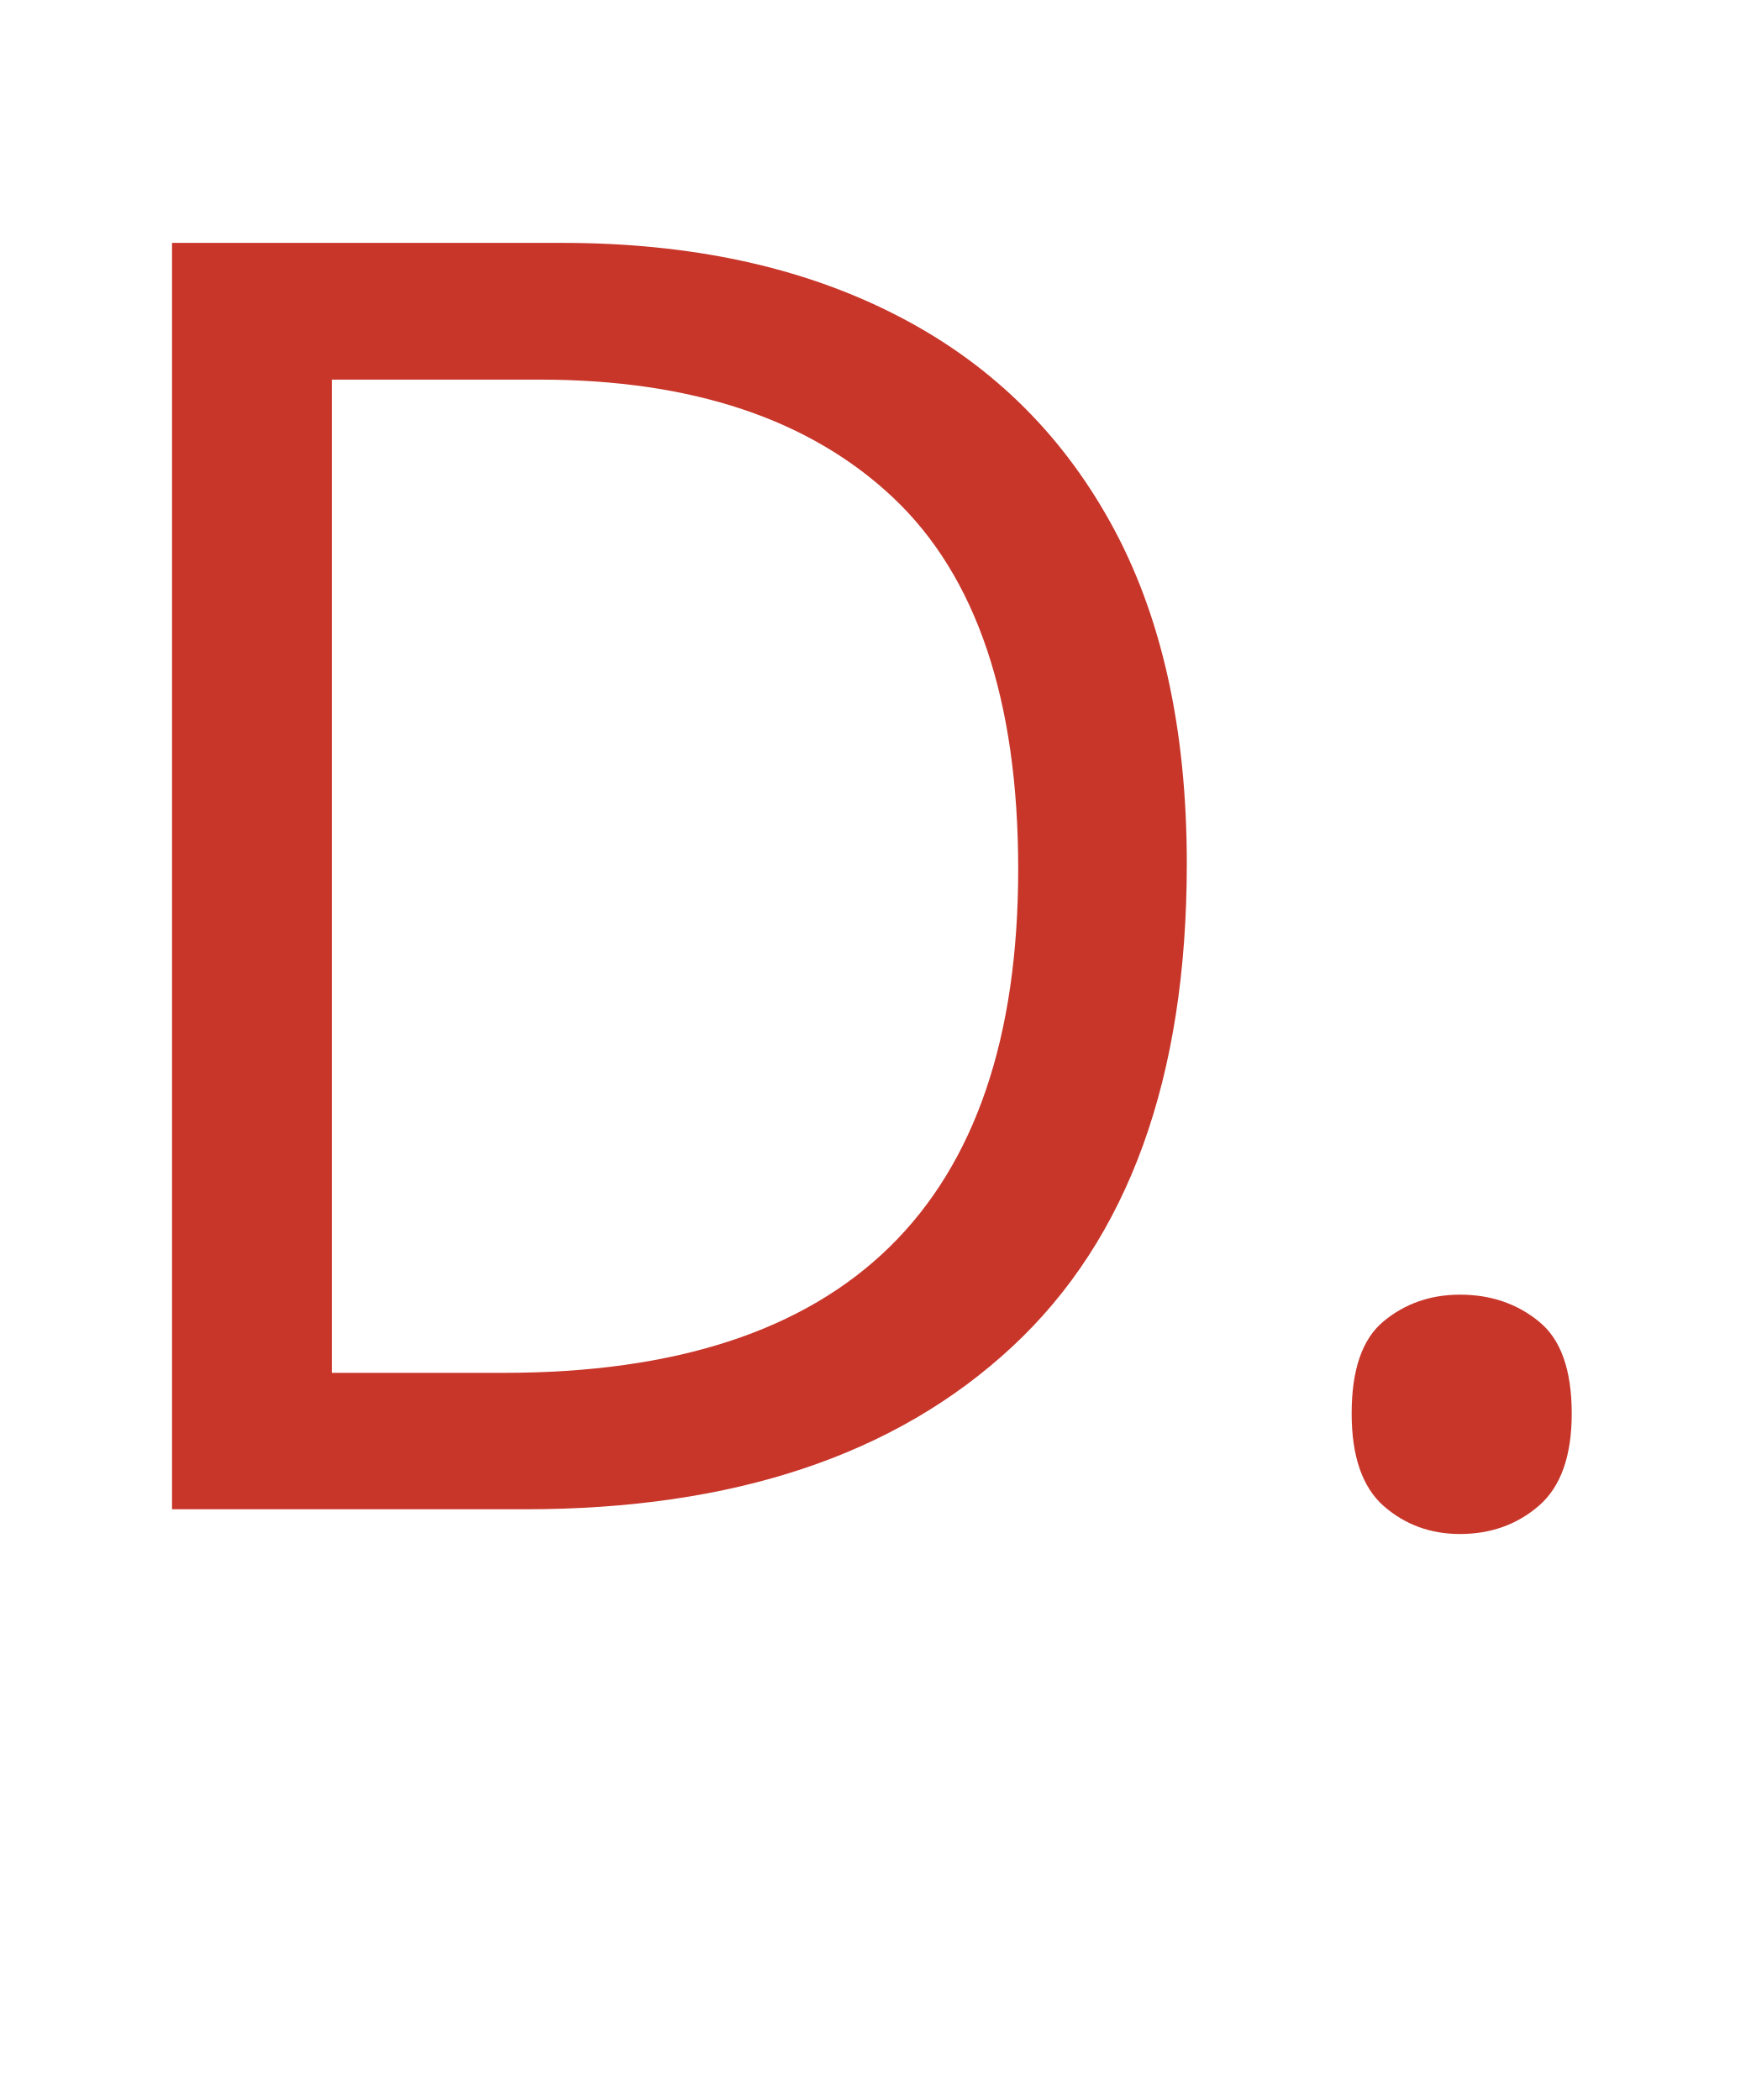
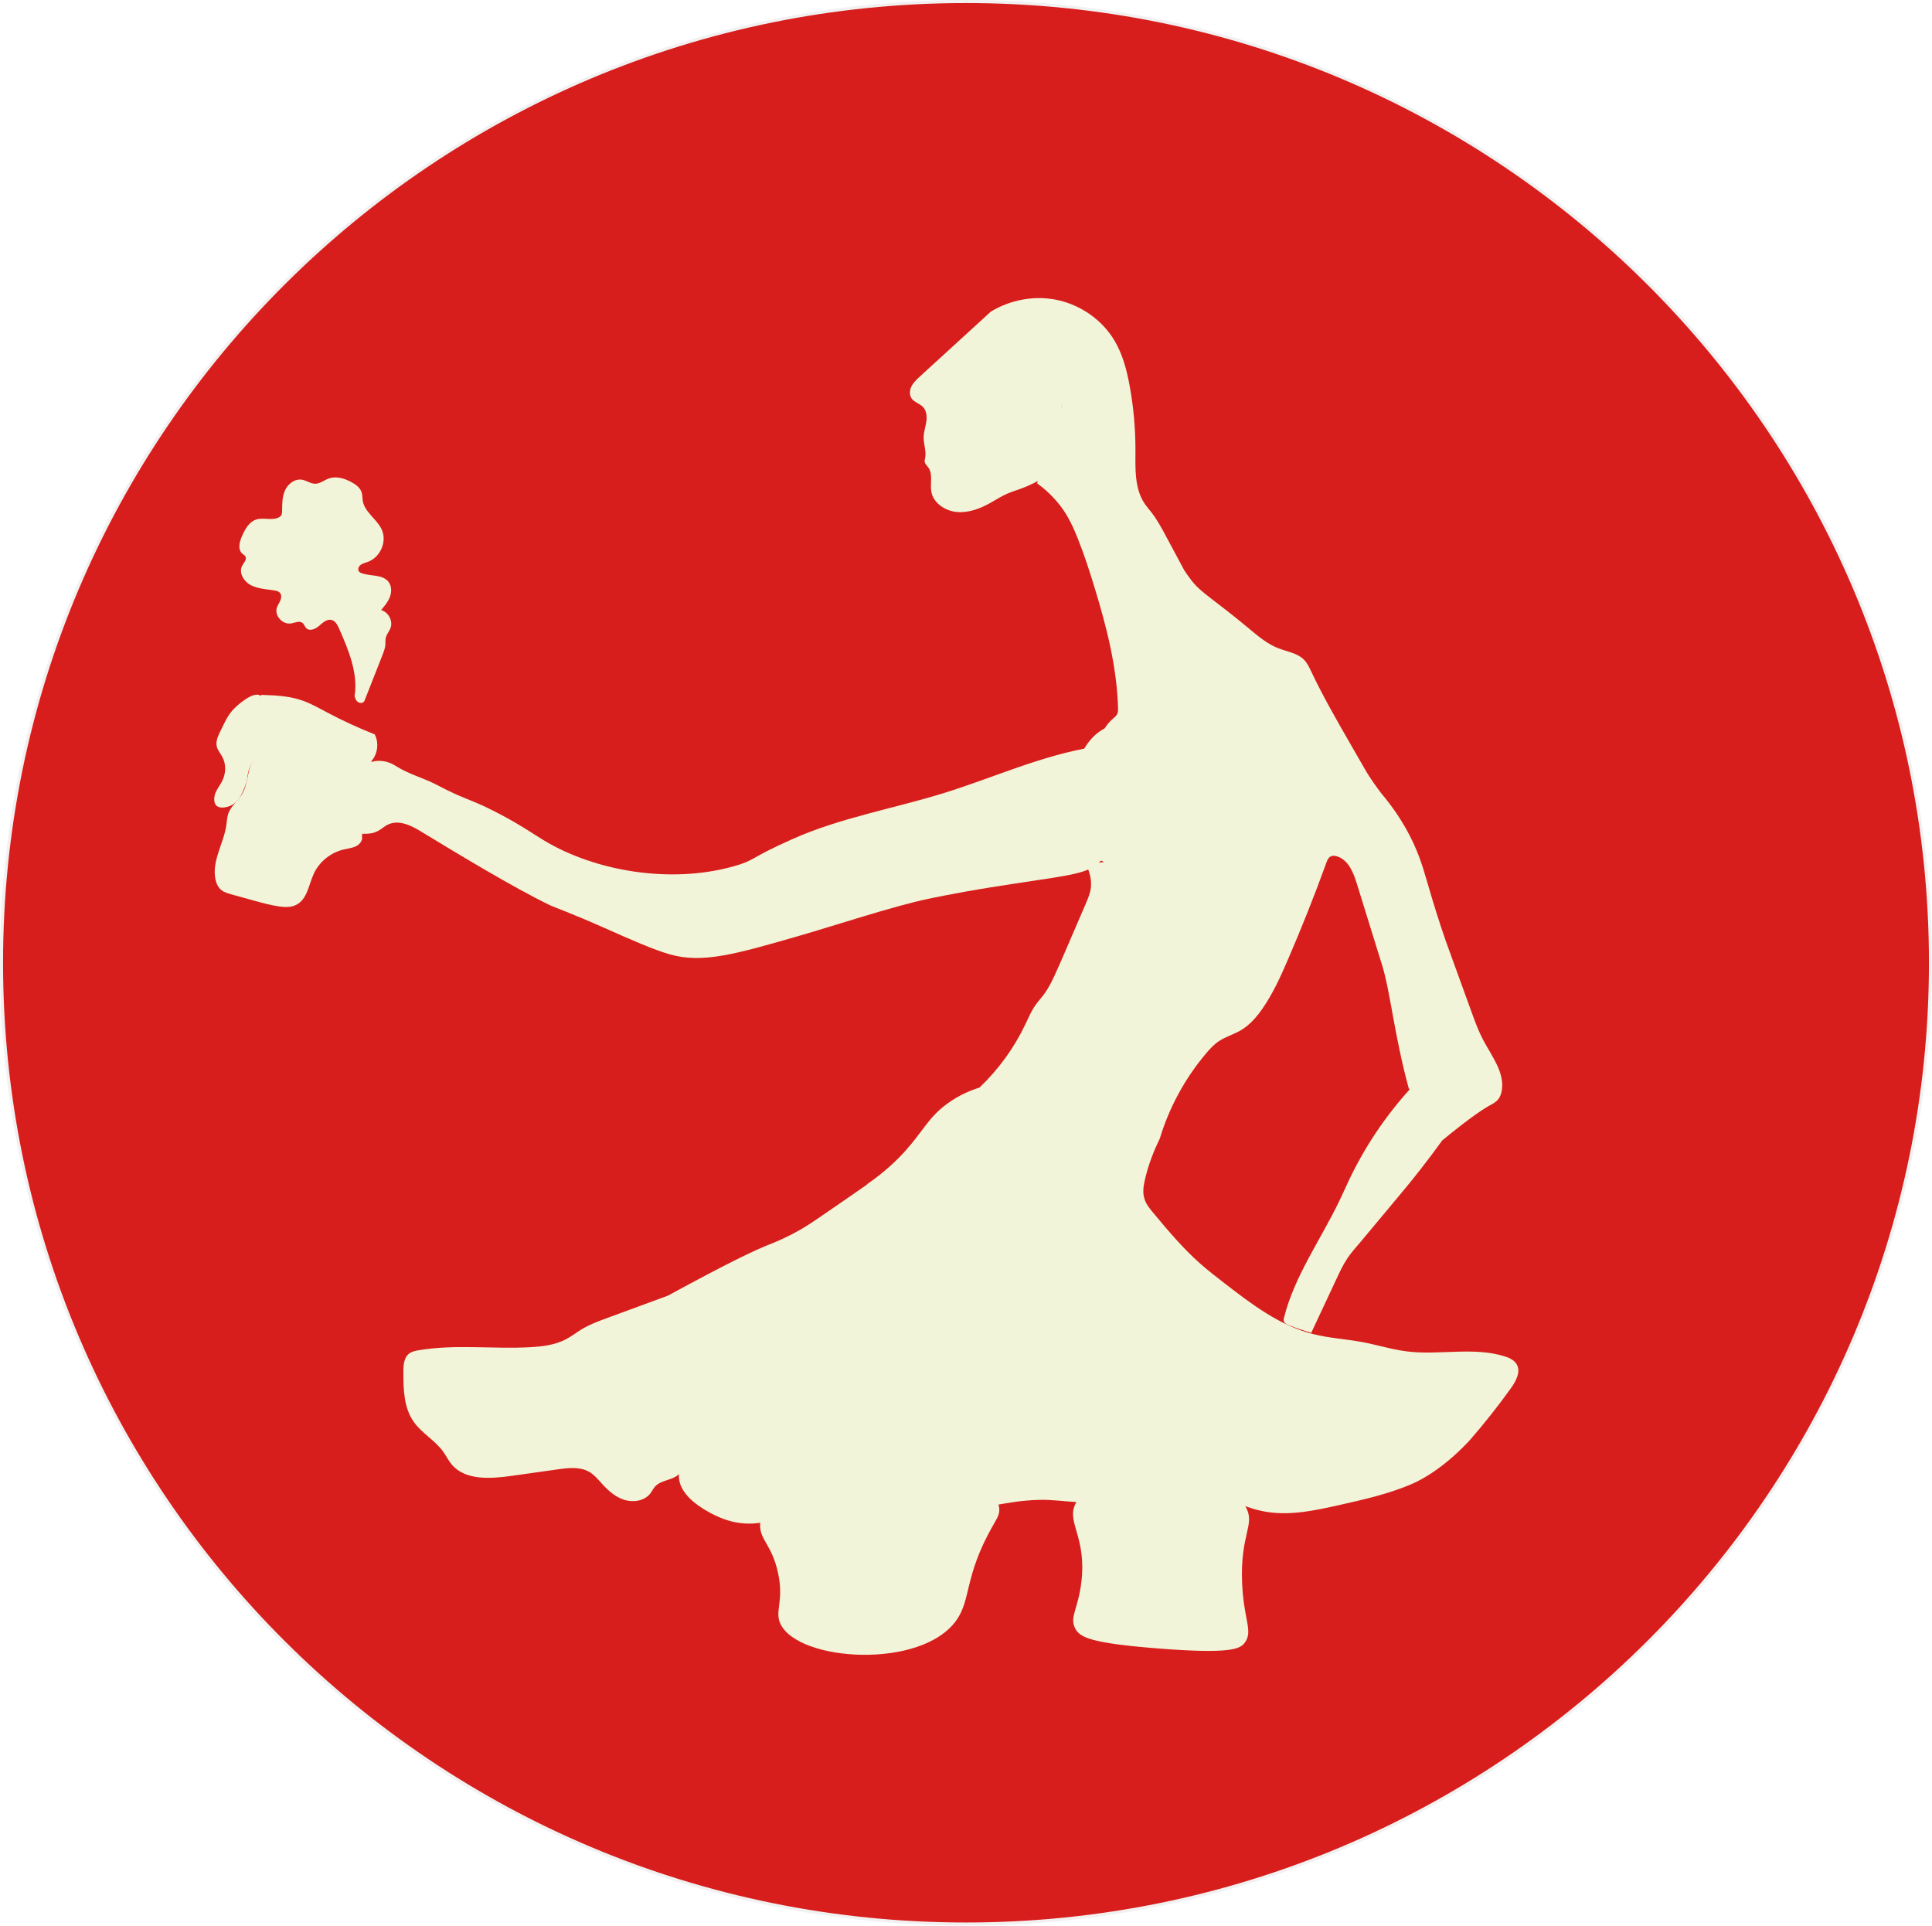
- <svg xmlns="http://www.w3.org/2000/svg" id="Layer_2" data-name="Layer 2" viewBox="0 0 96.2 115.43">
+ <svg xmlns="http://www.w3.org/2000/svg" id="Lag_1" data-name="Lag 1" viewBox="0 0 634.08 631.9">
  <defs>
    <style>
      .cls-1 {
-         fill: #c8362a;
-         font-family: Alef-Regular, Alef;
-         font-size: 97.48px;
+         fill: #d81e1c;
+         stroke: #f1f1f1;
+         stroke-miterlimit: 10;
+       }
+ 
+       .cls-2 {
+         fill: #f2f4d9;
+         stroke-width: 0px;
      }
    </style>
  </defs>
-   <g id="Layer_1-2" data-name="Layer 1">
-     <text class="cls-1" transform="translate(0 82.96)">
-       <tspan x="0" y="0">D.</tspan>
-     </text>
+   <ellipse class="cls-1" cx="317.04" cy="315.95" rx="316.54" ry="315.45" />
+   <g>
+     <path class="cls-2" d="M240.7,284.32c7.44-2.09,4.78-2.48,19.54-9.03,15.79-7.01,33.19-9.95,49.75-15.1,16.38-5.1,32.12-12.4,49.12-15.08,11.96-1.88,10.83,30.16,1.25,38.27-4.63,3.92-11.41,3.98-35.79,7.91-.51.08-1.46.24-2.72.45-2.69.45-6.79,1.16-11.72,2.12,0,0-2.85.55-5.54,1.12-11.19,2.33-31.36,8.97-41.8,11.98-21.45,6.2-32.18,9.29-42.96,6.23-5.34-1.52-12.73-4.8-21.31-8.61-11.13-4.94-16.89-6.96-17.89-7.45-12.06-5.8-30.99-17.29-42.28-24.15-2.31-1.4-6.56-4-10.42-2.64-2.33.82-2.99,2.55-6.13,3.12-2.04.37-5.07.25-6.07-1.39-.5-.83-.32-1.76-.19-2.41,1.51-7.85-.42-2.9,3.07-15.37.36-1.29.7-2.45,1.78-3.36,1.68-1.42,4.01-1.26,4.74-1.21,2.5.17,4.3,1.35,4.77,1.65,4.17,2.69,9.14,3.93,13.54,6.24,9.73,5.13,10.32,4.24,19.63,9.05,7.87,4.06,11.79,6.94,15.5,9.17,16.78,10.08,41.45,14.29,62.14,8.48Z" />
+     <path class="cls-2" d="M121.95,249.7c2.04-2.37,2.46-5.93,1.03-8.7-5.33-2.1-10.54-4.5-15.59-7.18-2.91-1.54-5.79-3.19-8.94-4.19-4.1-1.3-8.49-1.45-12.8-1.59.15,3.72.29,7.45.44,11.17.09,2.21.16,4.49-.74,6.52-.64,1.46-1.75,2.69-2.5,4.11-1.77,3.34-1.44,7.47-3.37,10.72-1.34,2.26-3.68,3.94-4.55,6.4-.41,1.18-.45,2.44-.62,3.68-.83,6.06-4.82,11.82-3.62,17.82.28,1.39.87,2.78,2,3.67.9.7,2.04,1.03,3.15,1.34,2.41.67,4.83,1.34,7.24,2.01,2.71.75,5.43,1.51,8.21,1.94,1.96.3,4.06.42,5.83-.43,3.73-1.79,4.18-6.62,5.88-10.3,1.81-3.93,5.58-6.95,9.91-7.95,1.34-.31,2.76-.44,3.98-1.06s2.23-1.93,1.91-3.23" />
+     <path class="cls-2" d="M85.39,228.23c-2.46-1.47-7.79,3.56-8.24,4-2.22,2.13-3.1,4.2-4.88,7.84-.76,1.56-1.54,3.28-1.11,4.96.3,1.21,1.19,2.2,1.79,3.31,1.33,2.45,1.21,5.51-.04,7.99-.66,1.31-1.61,2.48-2.18,3.84-.34.8-.85,3.03.26,4.17,1.13,1.15,3.45.62,4.72.05,2.63-1.19,3.75-3.91,4.65-6.19,1.24-3.13.48-3.38,1.55-6.19,1.63-4.27,3.58-4.15,4.65-7.73.22-.73.29-1.24,0-7.73-.32-7.11-.46-7.9-1.18-8.33Z" />
+     <path class="cls-2" d="M116.28,227.94c.16.79.35,1.62.91,2.2.57.59,1.65.78,2.2.18.18-.2.28-.45.37-.69,1.92-4.9,3.85-9.79,5.77-14.69.43-1.08.85-2.18.94-3.34.06-.78-.04-1.59.15-2.35.27-1.11,1.1-2.01,1.52-3.08.91-2.33-.59-5.26-3.06-5.97,1.15-1.36,2.32-2.76,2.92-4.42.6-1.66.54-3.66-.63-5.01-1.95-2.25-5.63-1.66-8.5-2.6-.41-.13-.83-.32-1.08-.67-.48-.67-.08-1.64.58-2.13s1.52-.67,2.3-.96c4.16-1.5,6.42-6.67,4.62-10.61-1.57-3.44-5.59-5.7-6.23-9.41-.16-.94-.08-1.92-.38-2.83-.5-1.56-1.98-2.62-3.47-3.41-2.21-1.17-4.86-1.97-7.23-1.15-1.55.54-2.91,1.76-4.56,1.75-1.51-.01-2.81-1.07-4.29-1.32-2.36-.4-4.63,1.37-5.59,3.5s-.92,4.52-.96,6.83c0,.42-.02.85-.21,1.23-.22.43-.65.72-1.1.92-2.2.96-4.86-.15-7.16.58-2.33.73-3.61,3.08-4.6,5.25-.9,1.96-1.61,4.58.07,5.99.33.27.73.48.95.84.6.97-.47,2.04-1.02,3.03-1.27,2.28.46,5.2,2.82,6.43,2.36,1.23,5.14,1.31,7.78,1.75.59.1,1.22.23,1.65.64.67.63.63,1.71.29,2.55-.34.85-.91,1.59-1.19,2.46-.85,2.62,1.9,5.64,4.7,5.16,1.26-.22,2.69-.96,3.7-.19.59.45.75,1.27,1.29,1.78,1.13,1.07,3.02.22,4.19-.8s2.52-2.3,4.05-1.94c1.28.3,1.96,1.62,2.48,2.79,3.1,7.05,6.26,14.55,5.13,22.12l-.13-.41Z" />
+     <ellipse class="cls-2" cx="367.47" cy="261.05" rx="15.52" ry="23.19" />
+     <path class="cls-2" d="M355.67,121.77c-.17-1.03.59-2.05,1.58-2.46.98-.42,2.12-.34,3.17-.09,1.52.36,3.02,1.14,3.82,2.44.87,1.4.81,3.17.48,4.77-.76,3.67-3.14,7.33-6.87,8.32-1.65.44-3.56.37-4.85,1.45-.5.42-.88,1-1.48,1.27-1.14.51-2.53-.38-2.96-1.52-.43-1.14-.18-2.41.07-3.6-.83,2.72.37,4.95,1.73,5.25,1.35.3,2.73-1.34,2.8-1.43-.04.6-.37,7.75-1.29,11.06-.2.73-.43,1.47-.8,2.14-.54.99-1.35,1.8-2.18,2.57-3.98,3.68-8.74,6.57-13.9,8.45-1.52.55-3.07,1.02-4.54,1.67-1.89.84-3.62,1.97-5.42,2.98-3.35,1.87-7.14,3.33-10.99,2.98-3.85-.35-7.69-2.92-8.37-6.61-.5-2.69.62-5.77-1.01-8.01-.43-.59-1.05-1.11-1.17-1.82-.07-.44.06-.88.15-1.32.42-2.23-.53-4.48-.5-6.75.02-1.74.63-3.42.88-5.15.25-1.73.07-3.67-1.19-4.91-1.03-1.02-2.64-1.4-3.53-2.54-.9-1.15-.81-2.81-.16-4.11s1.75-2.32,2.84-3.31c7.75-7.09,15.5-14.17,23.25-21.26l.14-.07c1.79-1.09,10.77-6.26,22.21-3.58,7.5,1.76,14.19,6.57,18.09,13.02,2.8,4.63,4.16,9.94,5.12,15.23,1.25,6.9,1.87,13.91,1.86,20.91-.01,6.02-.37,12.5,3.03,17.55.67,1,1.47,1.9,2.21,2.85,1.91,2.47,3.39,5.21,4.85,7.95,1.99,3.7,3.97,7.41,5.96,11.11.51.78,1.35,2,2.46,3.43,3.19,4.07,6.86,5.72,19.23,16.04,2.8,2.33,5.67,4.71,9.11,6.05,2.9,1.13,6.27,1.58,8.43,3.74,1.08,1.08,1.73,2.49,2.38,3.85,3.89,8.2,8.43,16.1,12.97,23.99,1.56,2.71,3.12,5.42,4.68,8.13,2,3.48,4.04,6.11,5.38,7.93,6.81,8.06,10.35,15.36,12.34,20.62,2.19,5.79,2.65,9.03,7.18,22.98,1.05,3.24,2.21,6.44,3.38,9.64,2.24,6.18,4.49,12.36,6.73,18.54,1.11,3.07,2.23,6.14,3.75,9.04,2.83,5.39,7.17,10.77,6.16,16.73-.18,1.05-.54,2.09-1.23,2.92-.7.83-1.68,1.38-2.65,1.9-1.67.9-5.91,3.5-15.65,11.51-5.15,7.13-9.61,12.68-12.79,16.51-9.24,11.11-13.87,16.65-14.31,17.15-1.43,1.64-2.87,3.28-4.07,5.08-1.36,2.04-2.41,4.27-3.44,6.48-2.79,5.97-5.58,11.94-8.38,17.91-2.5-.71-4.96-1.55-7.37-2.5-.67-.26-1.41-.61-1.62-1.28-.13-.41-.03-.85.07-1.27,3.46-13.7,12.07-25.56,18.2-38.36,1.08-2.26,2.09-4.55,3.16-6.81,5.11-10.74,11.83-20.77,19.88-29.67l-.32-.26c-4.85-17.85-5.97-31.5-8.79-40.6-2.74-8.83-5.48-17.66-8.21-26.48-1.1-3.56-2.59-7.55-6.14-8.98-.86-.35-1.9-.5-2.67,0-.65.42-.95,1.18-1.21,1.89-3.91,10.79-8.16,21.47-12.72,32.03-2.39,5.53-4.9,11.07-8.37,16.04-1.91,2.73-4.17,5.33-7.09,7.03-2.28,1.32-4.9,2.05-7.09,3.51-1.68,1.12-3.04,2.61-4.33,4.14-6.88,8.18-12.04,17.7-15.09,27.82-1.73,3.54-3.78,8.45-4.95,13.78-.41,1.87-.8,3.99,0,6.3.57,1.65,1.73,3.04,2.86,4.4,4.77,5.71,9.57,11.44,15.16,16.41,2.64,2.35,5.45,4.52,8.25,6.68,8.84,6.83,18.03,13.84,28.98,16.61,5.32,1.35,10.86,1.64,16.26,2.65,4.87.92,9.63,2.43,14.56,3.04,10.59,1.32,21.67-1.55,31.86,1.56,1.58.48,3.21,1.18,4.07,2.55,1.56,2.47-.13,5.59-1.82,7.96-4.21,5.88-8.71,11.57-13.48,17.04-7.22,7.81-14.32,12.4-19.23,14.49-7.54,3.2-15.62,5.02-23.64,6.82-7.7,1.73-15.62,3.46-23.43,2.3-6.41-.95-12.35-3.81-17.86-7.11-2.93-1.75-6.09-3.71-9.51-3.32-1.64.19-3.15.91-4.65,1.57-9.62,4.23-20.32,6.16-30.88,5.57-4.05-.23-8.08-.82-12.13-.71-6.1.16-10.11,1.02-13.35,1.53-5.32.83-13.17,1.4-23.56-.13-9.48-3.17-16.5-5.86-21.41-7.6-2.2-.78-4.47-1.57-6.81-1.46-6.05.3-9.84,6.14-14.43,9.95-5.75,4.77-13.95,6.63-21.3,4.81-3.43-.85-6.63-2.43-9.6-4.29-4.12-2.59-8.22-6.56-7.76-11.29-2.02,2.09-5.75,1.88-7.75,3.99-.7.73-1.11,1.68-1.74,2.47-1.86,2.34-5.42,2.93-8.34,2.05-2.92-.88-5.29-2.95-7.31-5.17-1.35-1.48-2.62-3.08-4.38-4.08-3.03-1.72-6.82-1.28-10.29-.79-5.11.72-10.22,1.44-15.33,2.16-6.84.96-15.02,1.46-19.41-3.71-1.11-1.3-1.84-2.86-2.84-4.25-2.64-3.69-6.97-6.02-9.61-9.71-3.36-4.71-3.47-10.83-3.46-16.55,0-2.18.17-4.68,1.96-5.99.87-.63,1.97-.86,3.04-1.04,12.09-2.05,24.52-.31,36.79-1.01,3.95-.23,7.98-.74,11.46-2.54,1.84-.95,3.47-2.24,5.24-3.31,2.69-1.63,5.69-2.73,8.66-3.82,6.57-2.42,13.13-4.83,19.7-7.25,19.77-10.8,28.69-15,33.08-16.71.86-.34,3.82-1.48,7.62-3.44,3.81-1.96,6.46-3.79,8.77-5.36,5.65-3.86,10.83-7.44,15.75-10.87l.1-.17c5.95-4.08,10.05-8.13,12.71-11.1,5.74-6.42,7.42-10.77,13.51-15.26,4.03-2.97,7.97-4.51,10.67-5.35,6.25-5.95,11.37-13,15.04-20.71,1.02-2.14,1.94-4.35,3.31-6.31.9-1.29,1.98-2.44,2.91-3.7,1.4-1.91,2.45-4.03,3.44-6.17,1.3-2.81,2.53-5.65,3.75-8.5,2.14-4.96,4.27-9.92,6.41-14.88.81-1.87,1.62-3.78,1.75-5.81.17-2.82-.69-5.16-1.41-6.65l.02-.96c3.84.03,7.68-.43,11.39-1.39,2.14-.55,4.34-1.32,5.82-2.92,1.34-1.45,1.93-3.4,2.34-5.3.94-4.27,1.22-8.64,1.35-13,.08-2.77.09-5.53-.07-8.3-.14-2.26-.41-4.58-1.46-6.6-1.05-2.03-3.04-3.73-5.37-3.93-1.59-.13-3.14.43-4.69.78-1.01.23-2.37.56-3.82,0-.35-.14-.62-.3-.8-.41.05-.29.15-.8.37-1.41.95-2.65,3.17-4.58,3.49-4.85.55-.48,1.16-.95,1.46-1.6.28-.6.28-1.28.26-1.94-.37-13.5-3.79-26.75-7.75-39.7-1.63-5.32-3.35-10.63-5.41-15.81-1.48-3.72-3.16-7.4-5.6-10.62-2.77-3.65-5.72-6.12-7.83-7.64" />
+     <path class="cls-2" d="M352.84,493.75c-2.73,6.01,3.84,10.78,2.05,25.54-1.07,8.87-3.96,11.37-2,15.14,1.48,2.85,4.86,4.76,26.83,6.51,24.3,1.94,27.28.18,28.8-1.85,2.85-3.81-.38-7.37-.87-19.8-.61-15.49,4.07-18.62,1.53-24.13-6.77-14.66-50.25-14.81-56.34-1.42Z" />
+     <path class="cls-2" d="M327.96,495.21c.11,1.91-.71,2.97-2.45,6.08-8.98,16.06-6.81,23.45-11.5,30.25-11.37,16.49-52.23,13.78-57.91,1.27-1.93-4.26,1.3-7.25-.77-16.73-1.99-9.12-5.93-10.66-5.87-15.63.11-9.45,14.56-18.21,26.3-21.37,23.44-6.31,51.56,5.54,52.2,16.13Z" />
  </g>
</svg>
